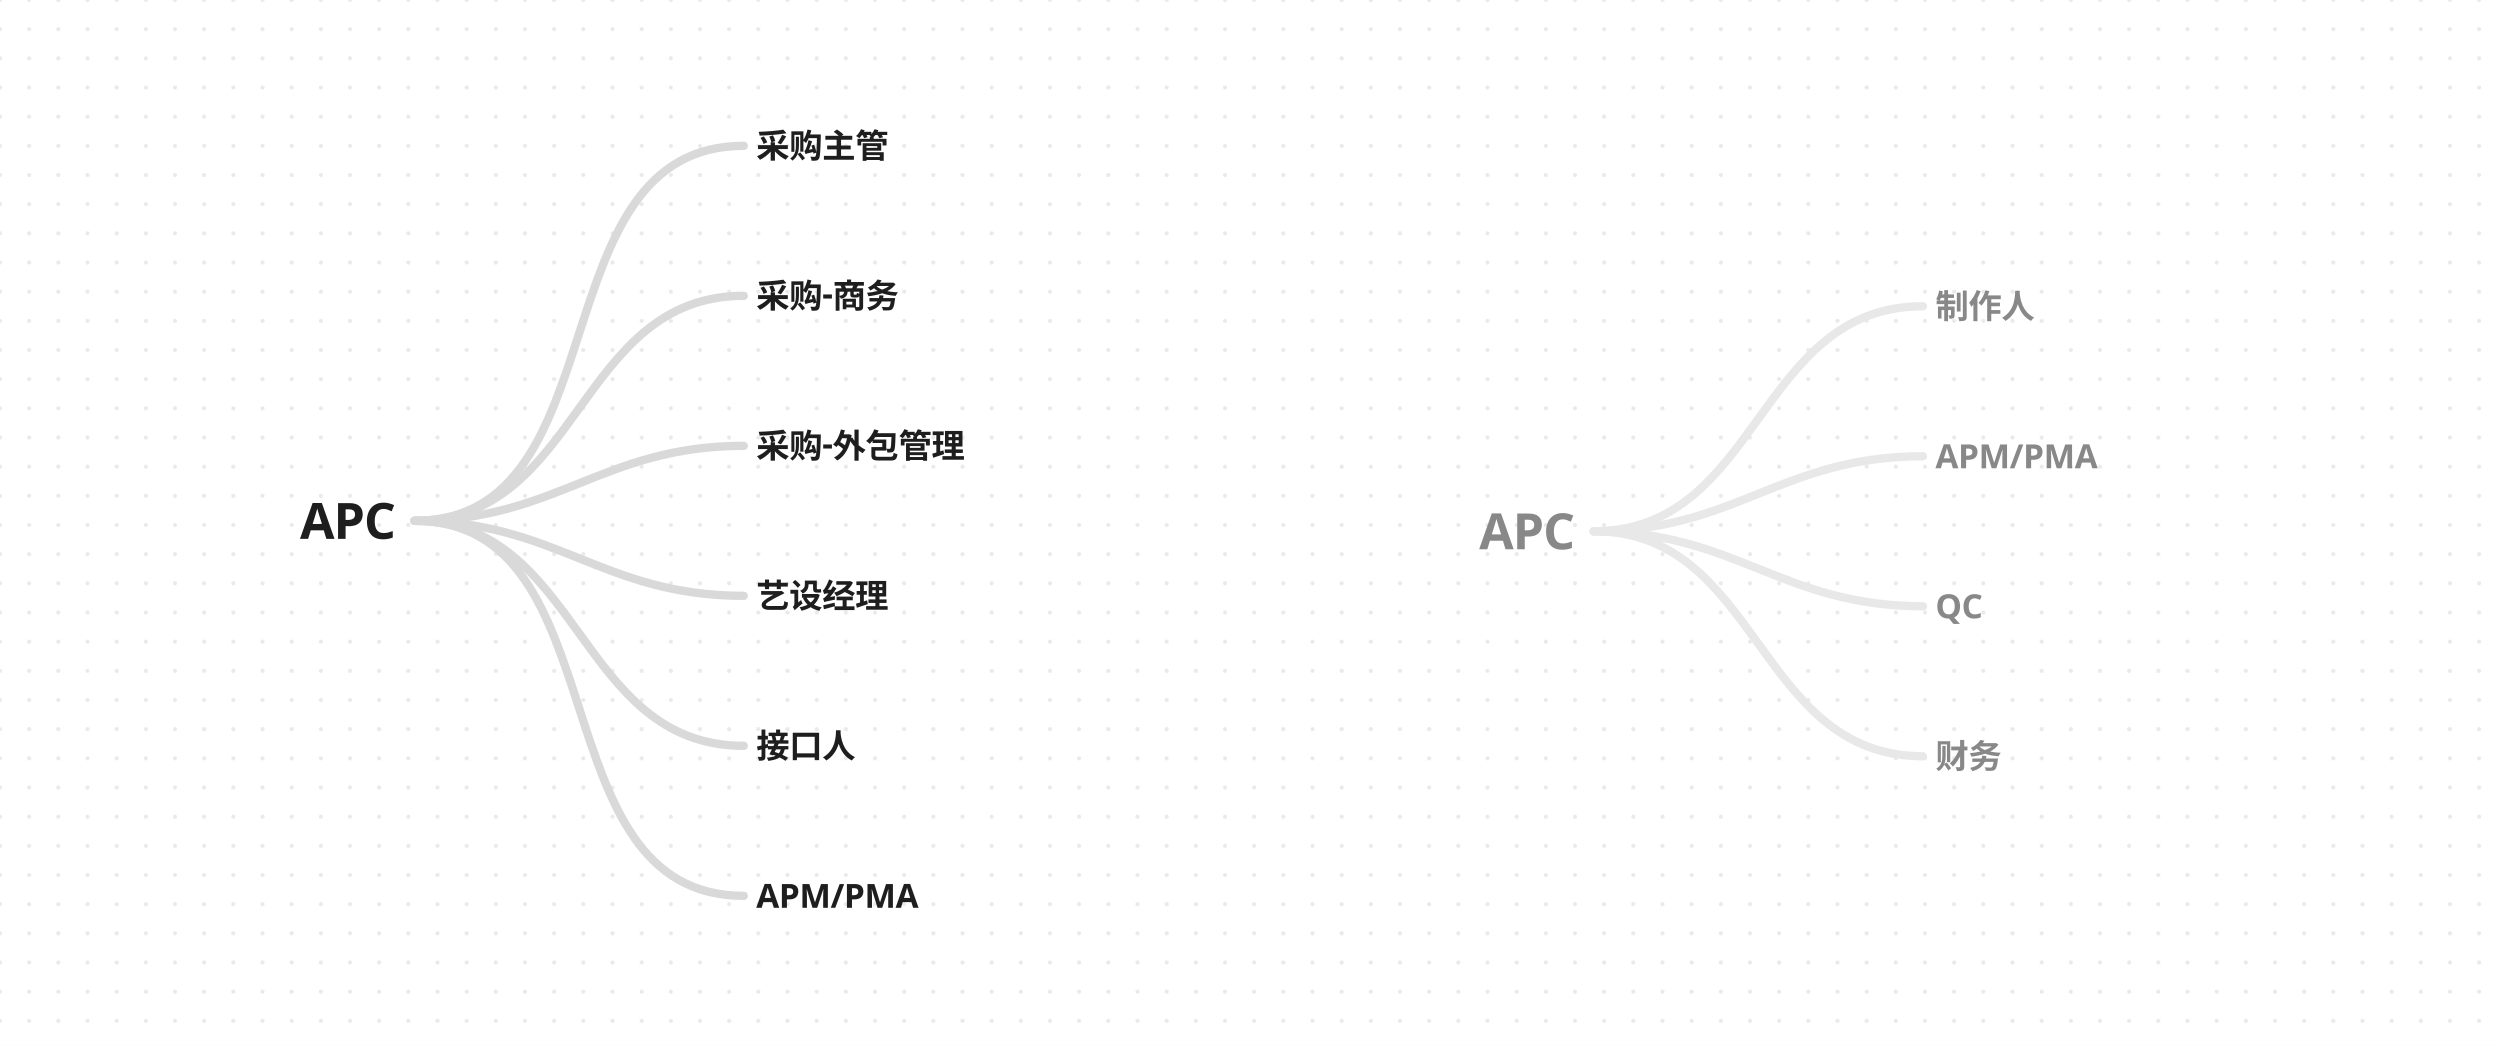
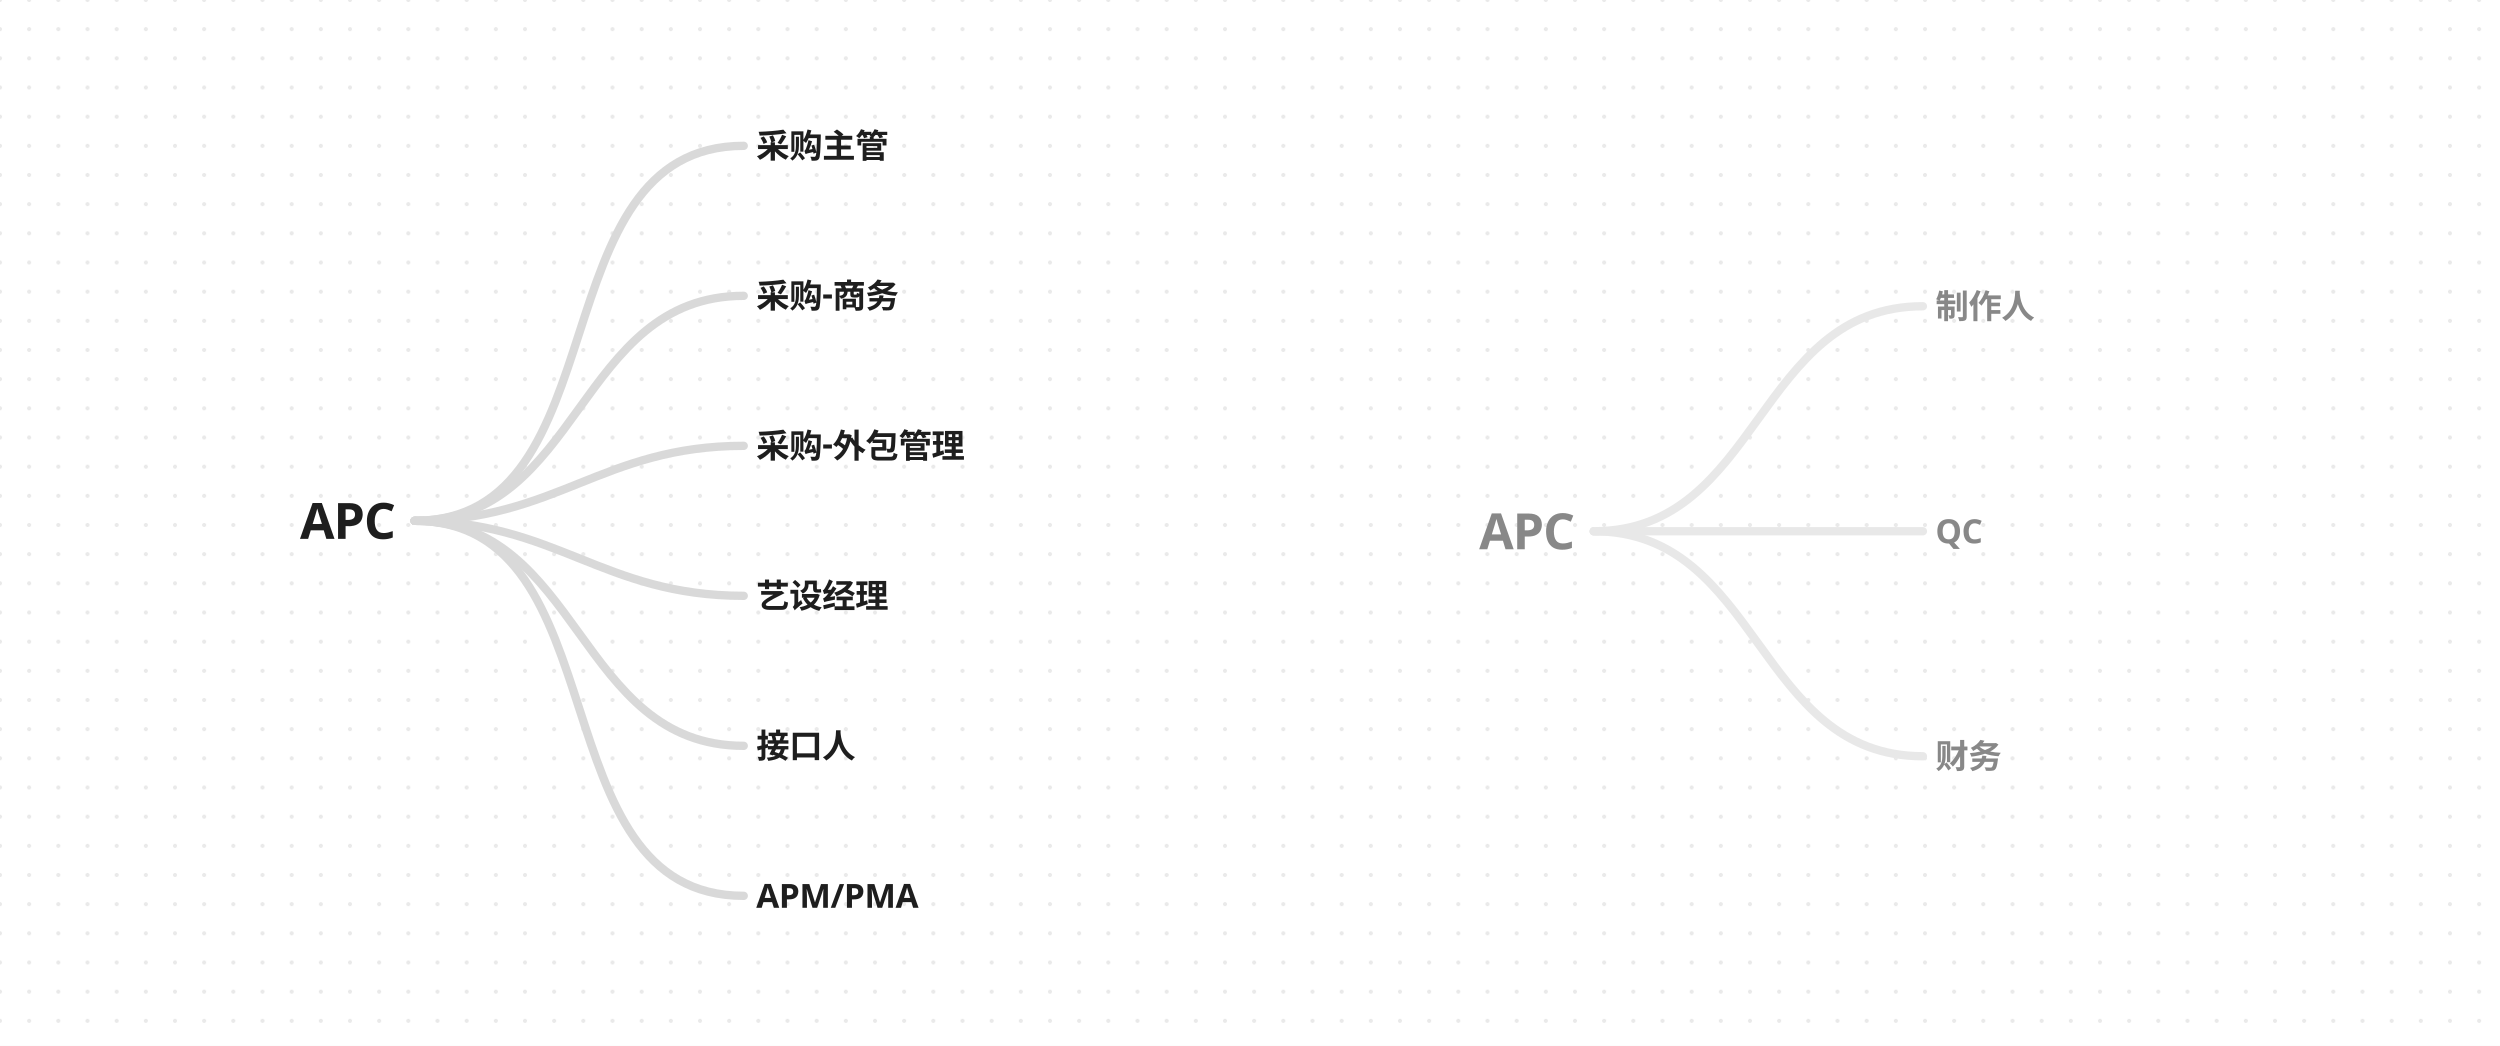
<svg xmlns="http://www.w3.org/2000/svg" width="1200" height="502" viewBox="0 0 1200 502" fill="none">
  <rect width="1200" height="502" fill="white" />
  <rect width="1200" height="502" fill="url(#pattern0_3689_48022)" fill-opacity="0.9" />
  <text fill="#1E1E1E" xml:space="preserve" style="white-space: pre" font-family="PingFang SC" font-size="24" font-weight="600" letter-spacing="-0.019em">
    <tspan x="144" y="258.64">APC</tspan>
  </text>
  <text fill="#1E1E1E" xml:space="preserve" style="white-space: pre" font-family="PingFang SC" font-size="16" font-weight="600" letter-spacing="-0.011em">
    <tspan x="363" y="75.76">采购主管</tspan>
  </text>
  <path d="M199 250C298.638 250 257.362 70 357 70" stroke="#D9D9D9" stroke-width="4" stroke-linecap="round" stroke-linejoin="bevel" />
  <text fill="#1E1E1E" xml:space="preserve" style="white-space: pre" font-family="PingFang SC" font-size="16" font-weight="600" letter-spacing="-0.011em">
    <tspan x="363" y="219.76">采购-外包管理</tspan>
  </text>
  <text fill="#1E1E1E" xml:space="preserve" style="white-space: pre" font-family="PingFang SC" font-size="16" font-weight="600" letter-spacing="-0.011em">
    <tspan x="363" y="147.76">采购-商务</tspan>
  </text>
  <text fill="#1E1E1E" xml:space="preserve" style="white-space: pre" font-family="PingFang SC" font-size="16" font-weight="600" letter-spacing="-0.011em">
    <tspan x="363" y="291.76">艺设经理</tspan>
  </text>
  <text fill="#1E1E1E" xml:space="preserve" style="white-space: pre" font-family="PingFang SC" font-size="16" font-weight="600" letter-spacing="-0.011em">
    <tspan x="363" y="435.76">APM/PMA</tspan>
  </text>
  <path d="M199 250C298.638 250 257.362 430 357 430" stroke="#D9D9D9" stroke-width="4" stroke-linecap="round" stroke-linejoin="bevel" />
  <text fill="#1E1E1E" xml:space="preserve" style="white-space: pre" font-family="PingFang SC" font-size="16" font-weight="600" letter-spacing="-0.011em">
    <tspan x="363" y="363.76">接口人</tspan>
  </text>
  <path d="M199 250C278.933 250 277.067 358 357 358" stroke="#D9D9D9" stroke-width="4" stroke-linecap="round" stroke-linejoin="bevel" />
  <path d="M199 250C267.142 250 288.858 286 357 286" stroke="#D9D9D9" stroke-width="4" stroke-linecap="round" stroke-linejoin="bevel" />
  <path d="M199 250C278.933 250 277.067 142 357 142" stroke="#D9D9D9" stroke-width="4" stroke-linecap="round" stroke-linejoin="bevel" />
  <path d="M199 250C267.142 250 288.858 214 357 214" stroke="#D9D9D9" stroke-width="4" stroke-linecap="round" stroke-linejoin="bevel" />
  <text fill="#888888" xml:space="preserve" style="white-space: pre" font-family="PingFang SC" font-size="24" font-weight="600" letter-spacing="-0.019em">
    <tspan x="710" y="263.64">APC</tspan>
  </text>
  <text fill="#888888" xml:space="preserve" style="white-space: pre" font-family="PingFang SC" font-size="16" font-weight="600" letter-spacing="-0.011em">
    <tspan x="929" y="368.76">财务</tspan>
  </text>
  <text fill="#888888" xml:space="preserve" style="white-space: pre" font-family="PingFang SC" font-size="16" font-weight="600" letter-spacing="-0.011em">
-     <tspan x="929" y="296.76">QC</tspan>
-   </text>
-   <text fill="#888888" xml:space="preserve" style="white-space: pre" font-family="PingFang SC" font-size="16" font-weight="600" letter-spacing="-0.011em">
-     <tspan x="929" y="224.76">APM/PMA</tspan>
+     <tspan x="929" y="260.76">QC</tspan>
  </text>
  <text fill="#888888" xml:space="preserve" style="white-space: pre" font-family="PingFang SC" font-size="16" font-weight="600" letter-spacing="-0.011em">
    <tspan x="929" y="152.76">制作人</tspan>
  </text>
  <path d="M765 255C844.933 255 843.067 363 923 363" stroke="#E8E8E8" stroke-width="4" stroke-linecap="round" stroke-linejoin="bevel" />
-   <path d="M765 255C833.142 255 854.858 291 923 291" stroke="#E8E8E8" stroke-width="4" stroke-linecap="round" stroke-linejoin="bevel" />
-   <path d="M765 255C833.142 255 854.858 219 923 219" stroke="#E8E8E8" stroke-width="4" stroke-linecap="round" stroke-linejoin="bevel" />
+   <path d="M765 255H923" stroke="#E8E8E8" stroke-width="4" stroke-linecap="round" stroke-linejoin="bevel" />
  <path d="M765 255C844.933 255 843.067 147 923 147" stroke="#E8E8E8" stroke-width="4" stroke-linecap="round" stroke-linejoin="bevel" />
  <defs>
    <pattern id="pattern0_3689_48022" patternUnits="userSpaceOnUse" patternTransform="matrix(14 0 0 14 0 0)" preserveAspectRatio="none" viewBox="0 0 14 14" width="1" height="1">
      <g id="pattern0_3689_48022_inner">
        <g clip-path="url(#clip0_3689_48022)">
          <circle r="1" fill="#E8E8E8" />
          <circle cy="14" r="1" fill="#E8E8E8" />
          <circle cx="14" r="1" fill="#E8E8E8" />
          <circle cx="14" cy="14" r="1" fill="#E8E8E8" />
        </g>
      </g>
    </pattern>
    <clipPath id="clip0_3689_48022">
      <rect width="14" height="14" fill="white" />
    </clipPath>
  </defs>
</svg>
